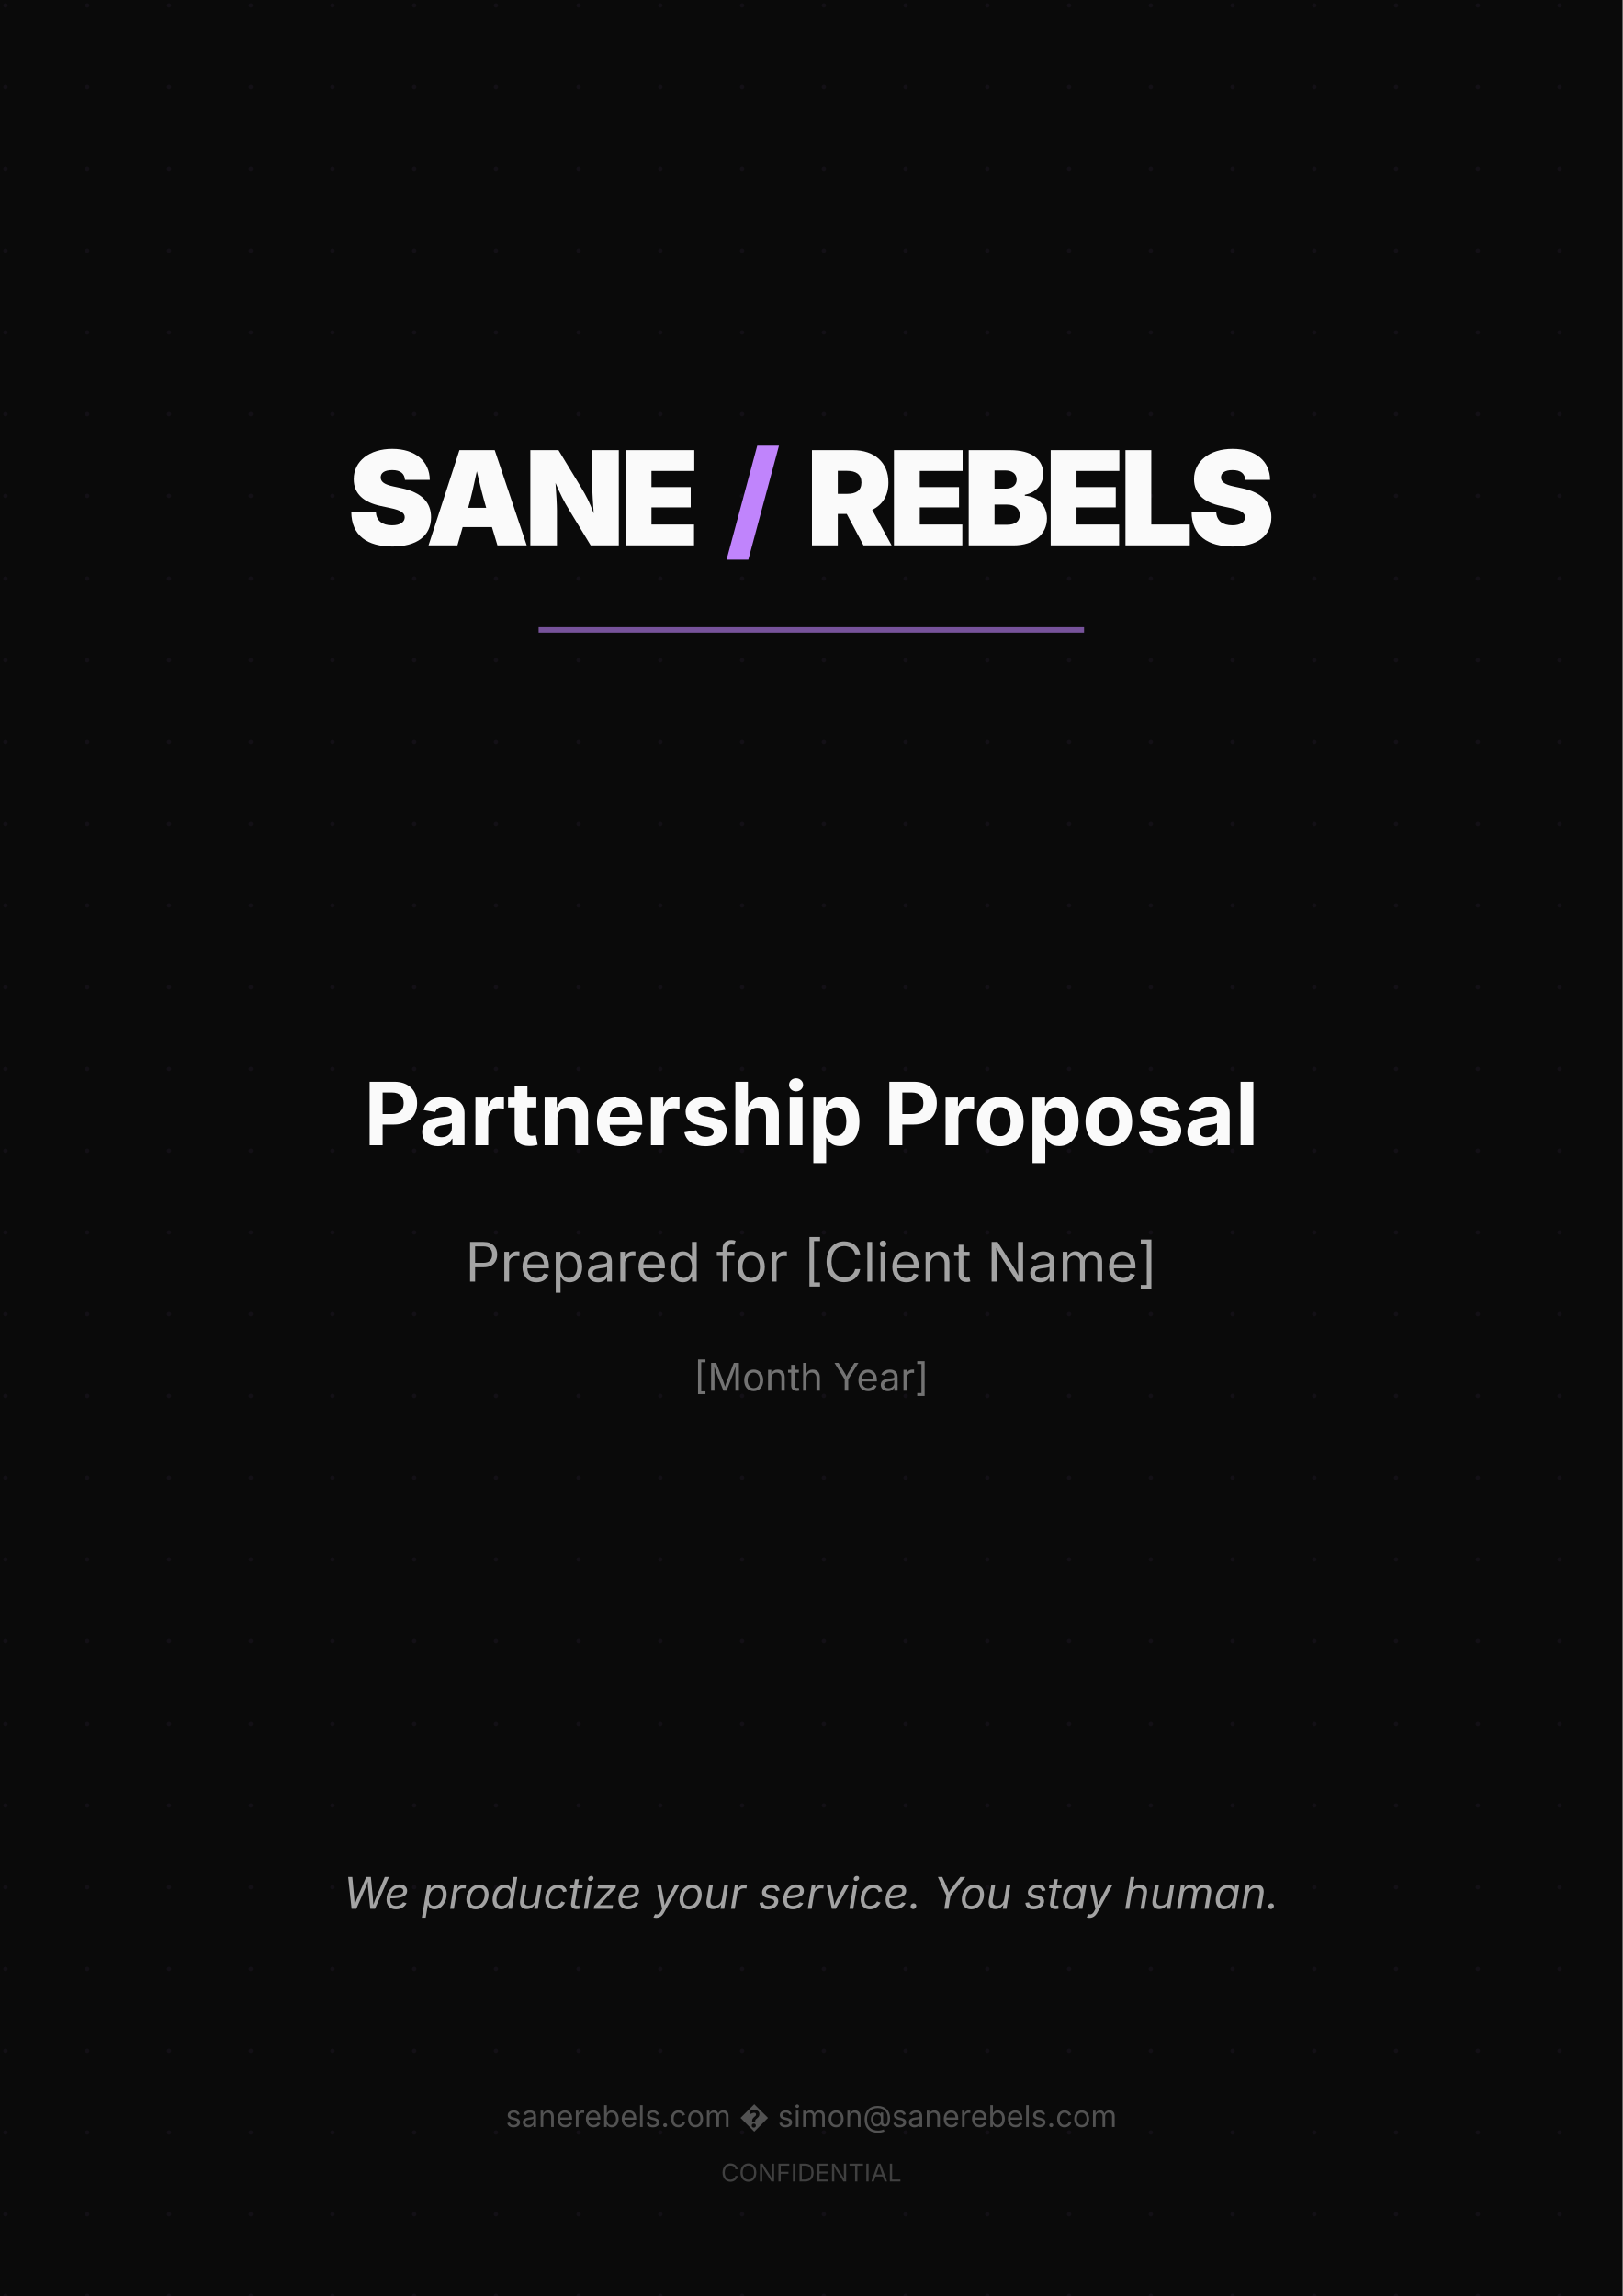
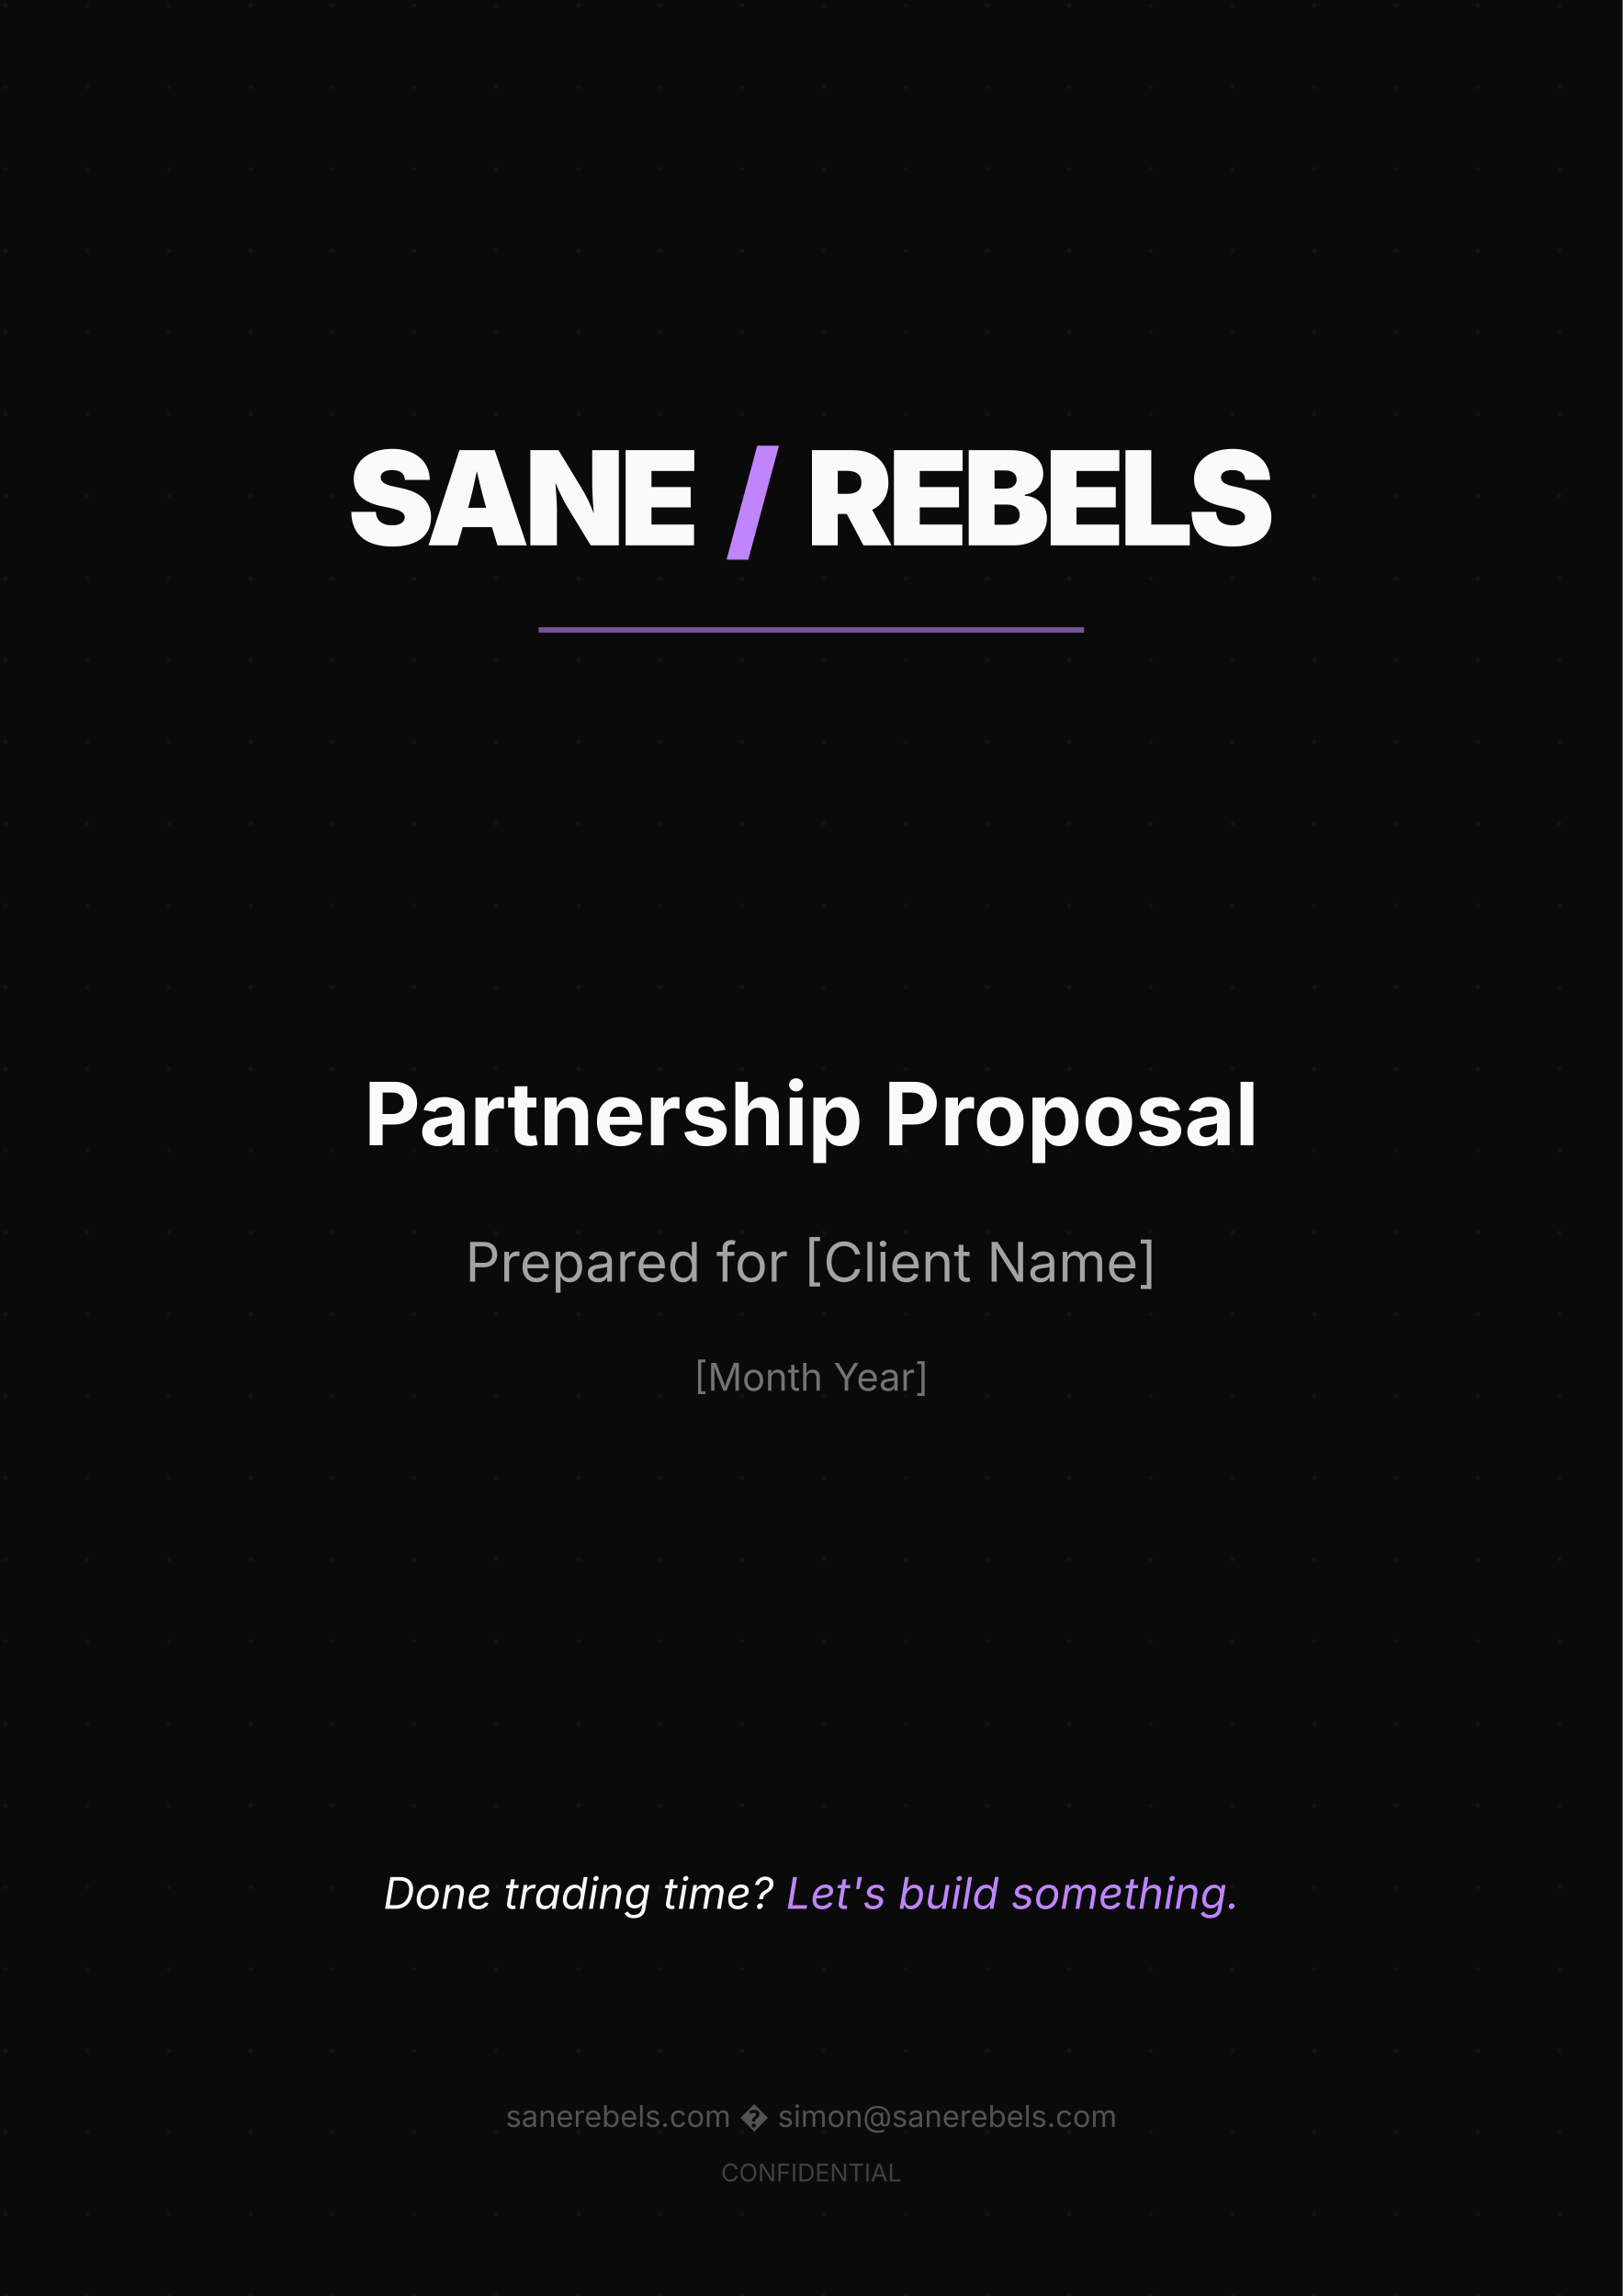
<svg xmlns="http://www.w3.org/2000/svg" width="595" height="842" viewBox="0 0 595 842" fill="none">
  <rect width="595" height="842" fill="#0a0a0a" />
  <pattern id="propDots" patternUnits="userSpaceOnUse" width="30" height="30">
    <circle cx="2" cy="2" r="0.8" fill="#c084fc" opacity="0.05" />
  </pattern>
  <rect width="595" height="842" fill="url(#propDots)" />
  <text x="297.5" y="200" font-family="system-ui, -apple-system, 'Segoe UI', sans-serif" font-size="48" font-weight="900" text-anchor="middle" letter-spacing="-2">
    <tspan fill="#fafafa">SANE</tspan>
    <tspan fill="#c084fc">/</tspan>
    <tspan fill="#fafafa">REBELS</tspan>
  </text>
  <rect x="197.5" y="230" width="200" height="2" fill="#c084fc" opacity="0.6" />
  <text x="297.5" y="420" font-family="system-ui, -apple-system, 'Segoe UI', sans-serif" font-size="32" font-weight="700" text-anchor="middle" fill="#fafafa">
    Partnership Proposal
  </text>
  <text x="297.5" y="470" font-family="system-ui, -apple-system, 'Segoe UI', sans-serif" font-size="20" text-anchor="middle" fill="#a3a3a3">
    Prepared for [Client Name]
  </text>
  <text x="297.5" y="510" font-family="system-ui, -apple-system, 'Segoe UI', sans-serif" font-size="14" text-anchor="middle" fill="#737373">
    [Month Year]
  </text>
-   <text x="297.5" y="700" font-family="system-ui, -apple-system, 'Segoe UI', sans-serif" font-size="16" text-anchor="middle" fill="#a3a3a3" font-style="italic">
-     We productize your service. You stay human.
+   <text x="297.5" y="700" font-family="system-ui, -apple-system, 'Segoe UI', sans-serif" font-size="16" text-anchor="middle" font-style="italic">
+     <tspan fill="#fafafa">Done trading time?</tspan>
+     <tspan fill="#c084fc"> Let's build something.</tspan>
  </text>
  <text x="297.5" y="780" font-family="system-ui, -apple-system, 'Segoe UI', sans-serif" font-size="11" text-anchor="middle" fill="#525252">
    sanerebels.com � simon@sanerebels.com
  </text>
  <text x="297.5" y="800" font-family="system-ui, -apple-system, 'Segoe UI', sans-serif" font-size="9" text-anchor="middle" fill="#404040">
    CONFIDENTIAL
  </text>
</svg>
